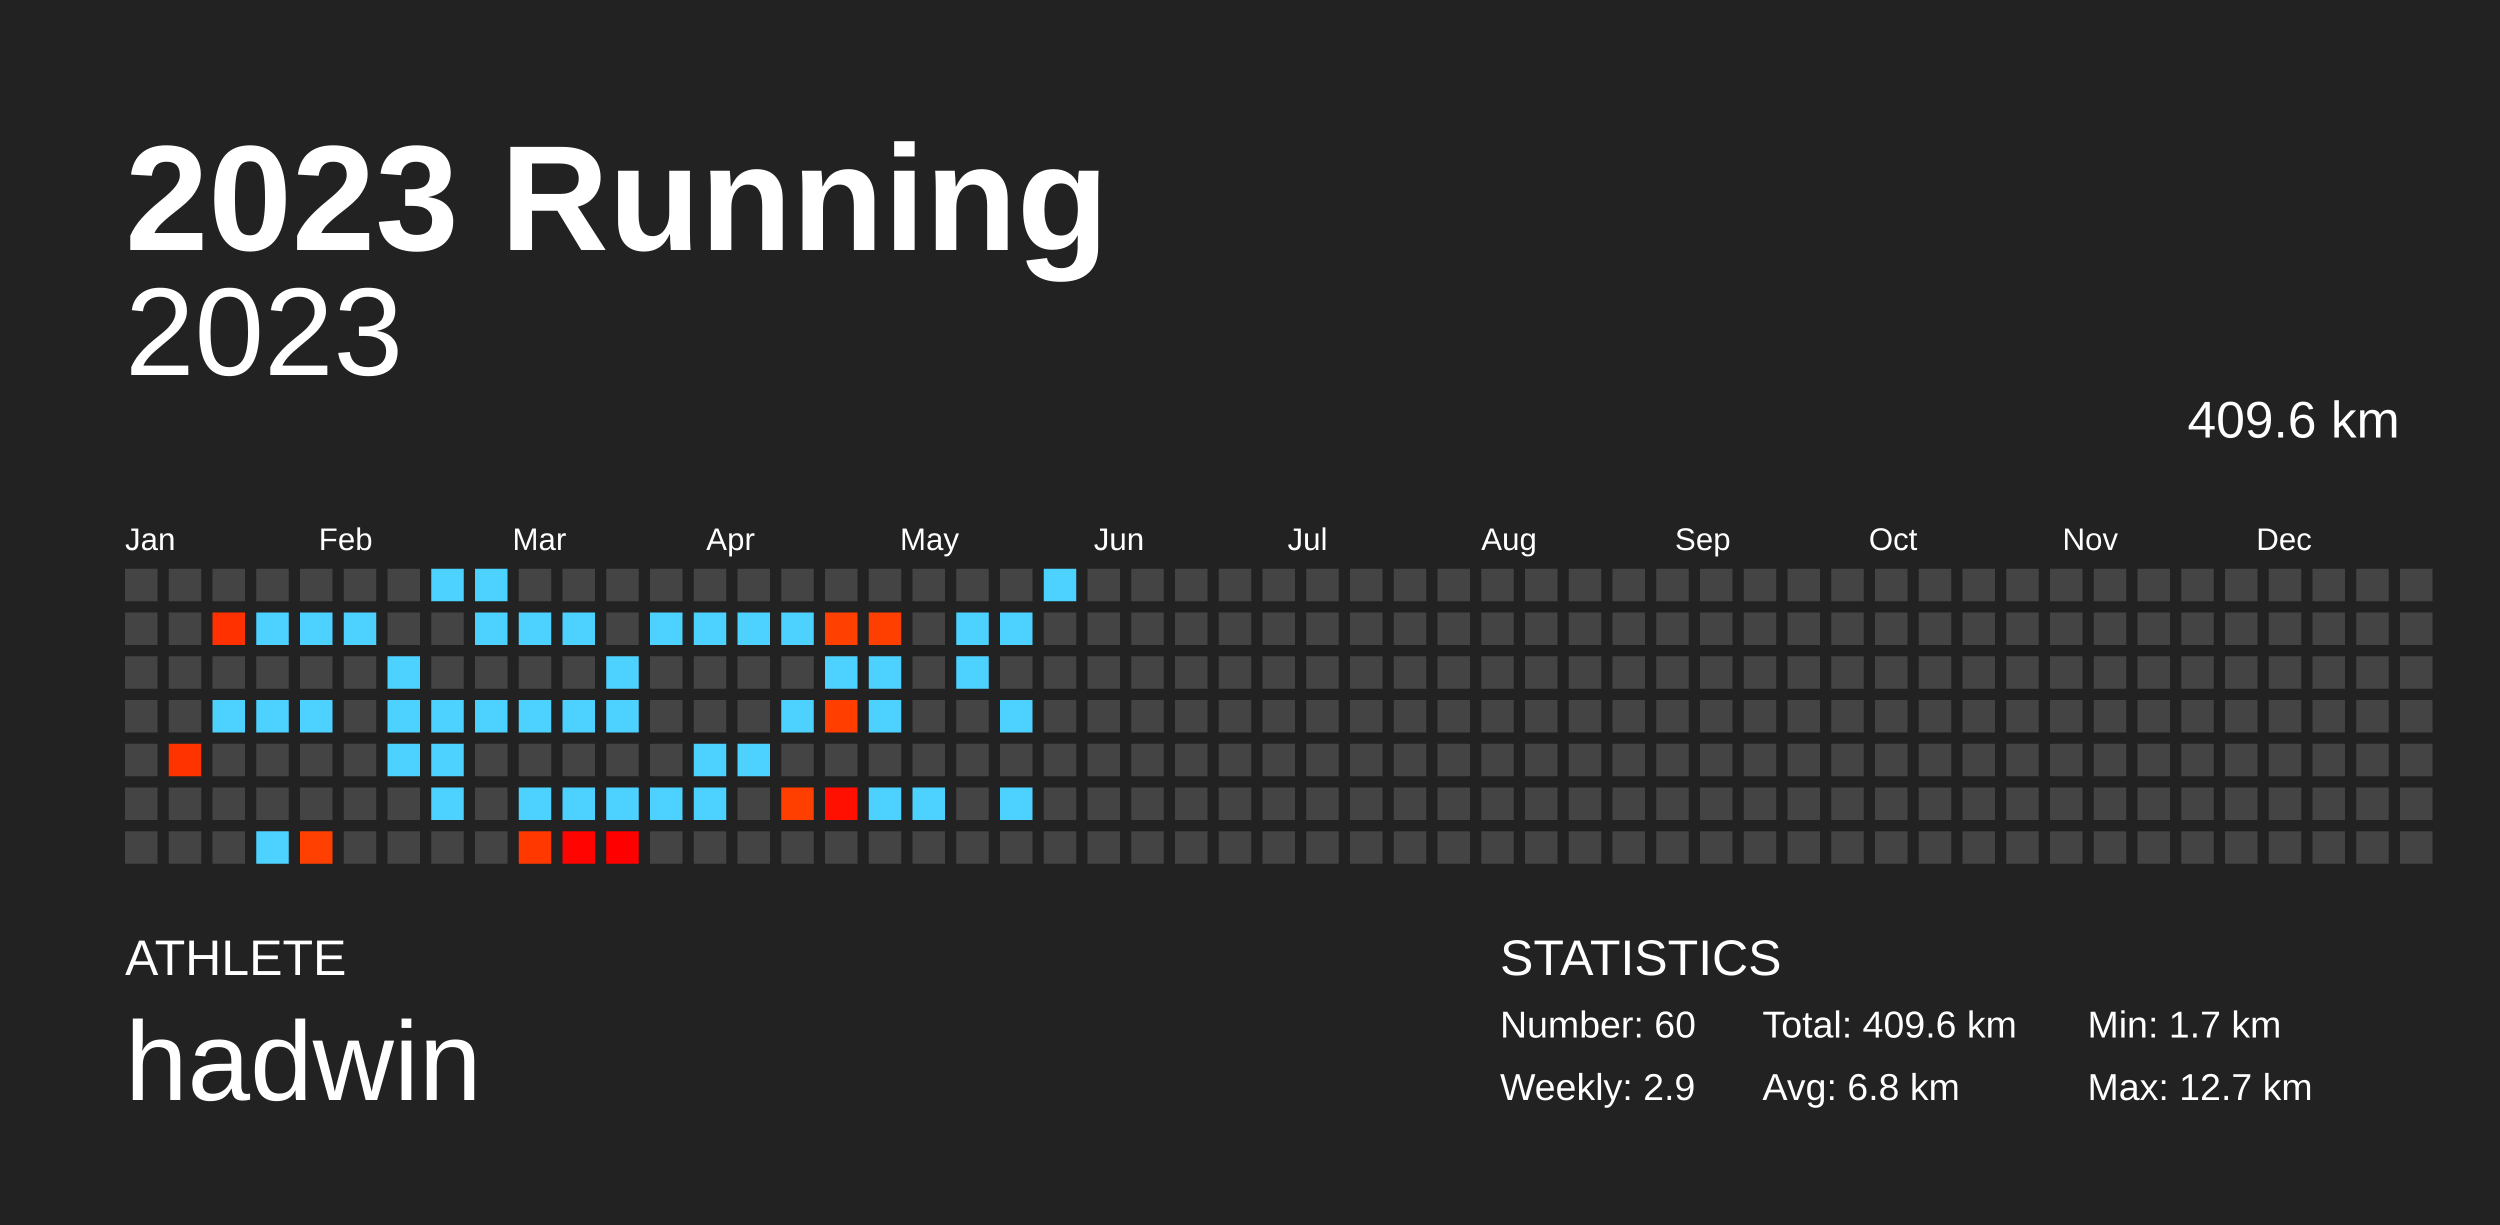
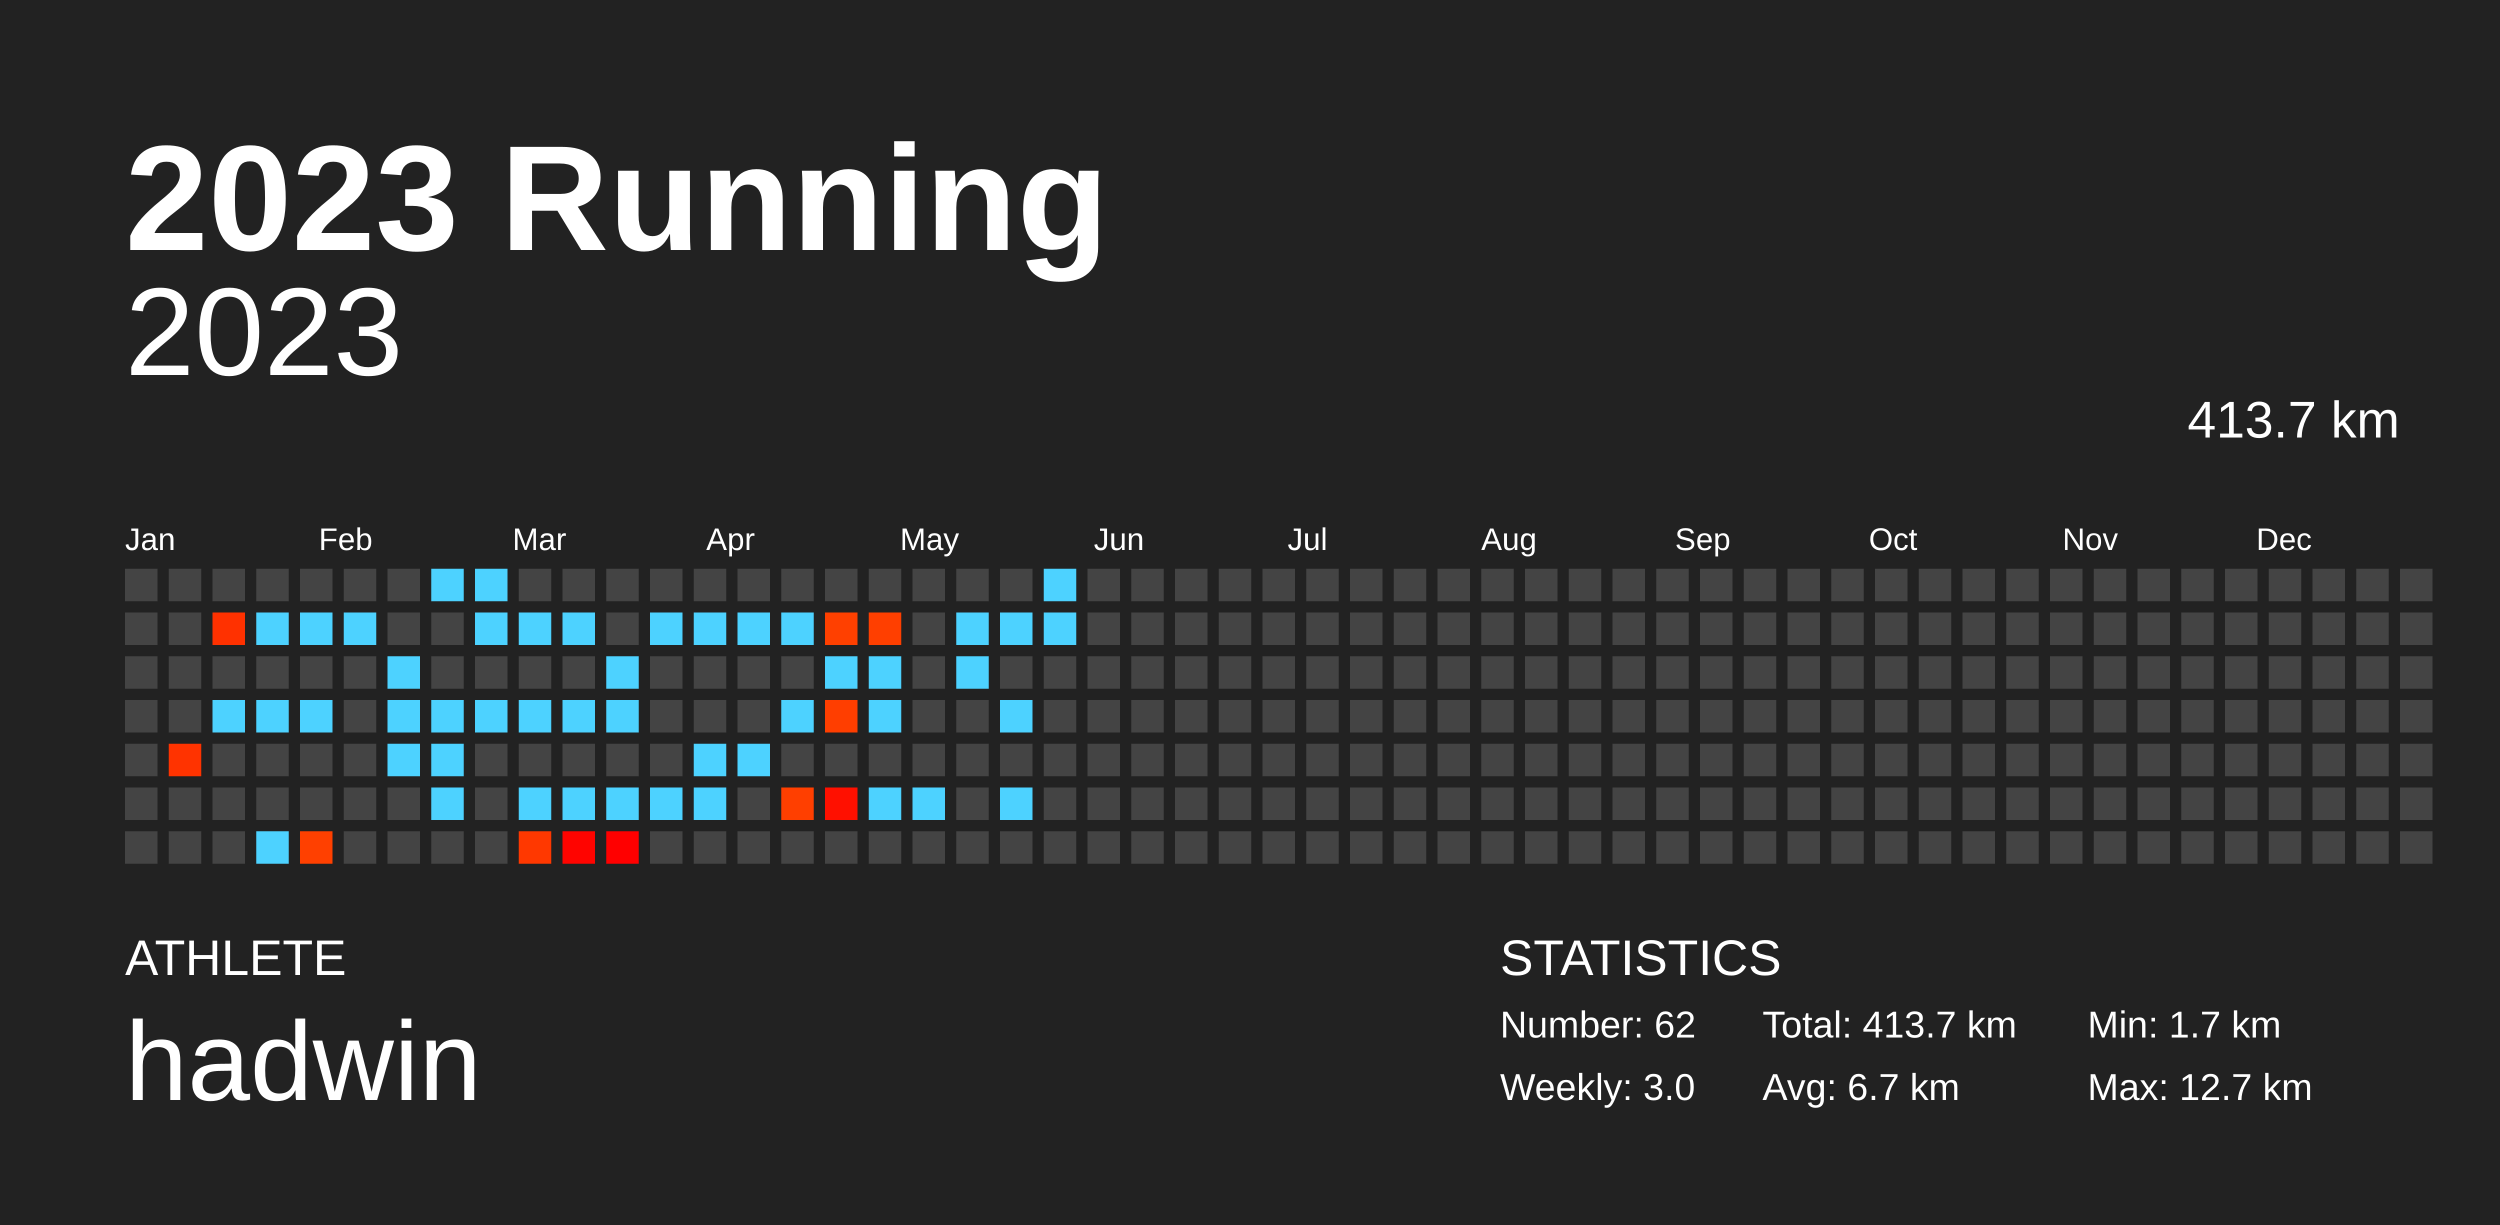
<svg xmlns="http://www.w3.org/2000/svg" baseProfile="full" height="98mm" version="1.1" viewBox="0,0,200,98" width="200mm">
  <defs />
  <rect fill="#222222" height="98" width="200" x="0" y="0" />
  <text fill="#FFFFFF" style="font-size:12px; font-family:Arial; font-weight:bold;" x="10" y="20">2023 Running</text>
  <text fill="#FFFFFF" style="font-size:4px; font-family:Arial" x="10" y="78">ATHLETE</text>
  <text fill="#FFFFFF" style="font-size:9px; font-family:Arial" x="10" y="88">hadwin</text>
  <text fill="#FFFFFF" style="font-size:4px; font-family:Arial" x="120" y="78">STATISTICS</text>
-   <text fill="#FFFFFF" style="font-size:3px; font-family:Arial" x="120" y="83">Number: 60</text>
-   <text fill="#FFFFFF" style="font-size:3px; font-family:Arial" x="120" y="88">Weekly: 2.9</text>
-   <text fill="#FFFFFF" style="font-size:3px; font-family:Arial" x="141" y="83">Total: 409.6 km</text>
-   <text fill="#FFFFFF" style="font-size:3px; font-family:Arial" x="141" y="88">Avg: 6.8 km</text>
+   <text fill="#FFFFFF" style="font-size:3px; font-family:Arial" x="120" y="83">Number: 62</text>
+   <text fill="#FFFFFF" style="font-size:3px; font-family:Arial" x="120" y="88">Weekly: 3.0</text>
+   <text fill="#FFFFFF" style="font-size:3px; font-family:Arial" x="141" y="83">Total: 413.7 km</text>
+   <text fill="#FFFFFF" style="font-size:3px; font-family:Arial" x="141" y="88">Avg: 6.7 km</text>
  <text fill="#FFFFFF" style="font-size:3px; font-family:Arial" x="167" y="83">Min: 1.7 km</text>
  <text fill="#FFFFFF" style="font-size:3px; font-family:Arial" x="167" y="88">Max: 12.7 km</text>
  <text alignment-baseline="hanging" fill="#FFFFFF" style="font-size:10.0px; font-family:Arial;" x="10" y="30">2023</text>
-   <text alignment-baseline="hanging" fill="#FFFFFF" style="font-size:4.125px; font-family:Arial;" x="175" y="35">409.6 km</text>
+   <text alignment-baseline="hanging" fill="#FFFFFF" style="font-size:4.125px; font-family:Arial;" x="175" y="35">413.7 km</text>
  <text fill="#FFFFFF" style="font-size:2.5px; font-family:Arial" x="10.0" y="44">Jan</text>
  <text fill="#FFFFFF" style="font-size:2.5px; font-family:Arial" x="25.5" y="44">Feb</text>
  <text fill="#FFFFFF" style="font-size:2.5px; font-family:Arial" x="41.0" y="44">Mar</text>
  <text fill="#FFFFFF" style="font-size:2.5px; font-family:Arial" x="56.5" y="44">Apr</text>
  <text fill="#FFFFFF" style="font-size:2.5px; font-family:Arial" x="72.0" y="44">May</text>
  <text fill="#FFFFFF" style="font-size:2.5px; font-family:Arial" x="87.5" y="44">Jun</text>
  <text fill="#FFFFFF" style="font-size:2.5px; font-family:Arial" x="103.0" y="44">Jul</text>
  <text fill="#FFFFFF" style="font-size:2.5px; font-family:Arial" x="118.5" y="44">Aug</text>
  <text fill="#FFFFFF" style="font-size:2.5px; font-family:Arial" x="134.0" y="44">Sep</text>
  <text fill="#FFFFFF" style="font-size:2.5px; font-family:Arial" x="149.5" y="44">Oct</text>
  <text fill="#FFFFFF" style="font-size:2.5px; font-family:Arial" x="165.0" y="44">Nov</text>
  <text fill="#FFFFFF" style="font-size:2.5px; font-family:Arial" x="180.5" y="44">Dec</text>
  <rect fill="#444444" height="2.6" width="2.6" x="10.0" y="45.5" />
  <rect fill="#444444" height="2.6" width="2.6" x="10.0" y="49.0" />
  <rect fill="#444444" height="2.6" width="2.6" x="10.0" y="52.5" />
  <rect fill="#444444" height="2.6" width="2.6" x="10.0" y="56.0" />
  <rect fill="#444444" height="2.6" width="2.6" x="10.0" y="59.5" />
  <rect fill="#444444" height="2.6" width="2.6" x="10.0" y="63.0" />
  <rect fill="#444444" height="2.6" width="2.6" x="10.0" y="66.5" />
  <rect fill="#444444" height="2.6" width="2.6" x="13.5" y="45.5" />
  <rect fill="#444444" height="2.6" width="2.6" x="13.5" y="49.0" />
  <rect fill="#444444" height="2.6" width="2.6" x="13.5" y="52.5" />
  <rect fill="#444444" height="2.6" width="2.6" x="13.5" y="56.0" />
  <rect fill="#ff3300" height="2.6" width="2.6" x="13.5" y="59.5" />
  <rect fill="#444444" height="2.6" width="2.6" x="13.5" y="63.0" />
  <rect fill="#444444" height="2.6" width="2.6" x="13.5" y="66.5" />
  <rect fill="#444444" height="2.6" width="2.6" x="17.0" y="45.5" />
  <rect fill="#ff3100" height="2.6" width="2.6" x="17.0" y="49.0" />
  <rect fill="#444444" height="2.6" width="2.6" x="17.0" y="52.5" />
  <rect fill="#4dd2ff" height="2.6" width="2.6" x="17.0" y="56.0" />
  <rect fill="#444444" height="2.6" width="2.6" x="17.0" y="59.5" />
  <rect fill="#444444" height="2.6" width="2.6" x="17.0" y="63.0" />
  <rect fill="#444444" height="2.6" width="2.6" x="17.0" y="66.5" />
  <rect fill="#444444" height="2.6" width="2.6" x="20.5" y="45.5" />
  <rect fill="#4dd2ff" height="2.6" width="2.6" x="20.5" y="49.0" />
  <rect fill="#444444" height="2.6" width="2.6" x="20.5" y="52.5" />
  <rect fill="#4dd2ff" height="2.6" width="2.6" x="20.5" y="56.0" />
  <rect fill="#444444" height="2.6" width="2.6" x="20.5" y="59.5" />
  <rect fill="#444444" height="2.6" width="2.6" x="20.5" y="63.0" />
  <rect fill="#4dd2ff" height="2.6" width="2.6" x="20.5" y="66.5" />
  <rect fill="#444444" height="2.6" width="2.6" x="24.0" y="45.5" />
  <rect fill="#4dd2ff" height="2.6" width="2.6" x="24.0" y="49.0" />
  <rect fill="#444444" height="2.6" width="2.6" x="24.0" y="52.5" />
  <rect fill="#4dd2ff" height="2.6" width="2.6" x="24.0" y="56.0" />
  <rect fill="#444444" height="2.6" width="2.6" x="24.0" y="59.5" />
  <rect fill="#444444" height="2.6" width="2.6" x="24.0" y="63.0" />
  <rect fill="#ff4000" height="2.6" width="2.6" x="24.0" y="66.5" />
  <rect fill="#444444" height="2.6" width="2.6" x="27.5" y="45.5" />
  <rect fill="#4dd2ff" height="2.6" width="2.6" x="27.5" y="49.0" />
  <rect fill="#444444" height="2.6" width="2.6" x="27.5" y="52.5" />
  <rect fill="#444444" height="2.6" width="2.6" x="27.5" y="56.0" />
  <rect fill="#444444" height="2.6" width="2.6" x="27.5" y="59.5" />
  <rect fill="#444444" height="2.6" width="2.6" x="27.5" y="63.0" />
  <rect fill="#444444" height="2.6" width="2.6" x="27.5" y="66.5" />
  <rect fill="#444444" height="2.6" width="2.6" x="31.0" y="45.5" />
  <rect fill="#444444" height="2.6" width="2.6" x="31.0" y="49.0" />
  <rect fill="#4dd2ff" height="2.6" width="2.6" x="31.0" y="52.5" />
  <rect fill="#4dd2ff" height="2.6" width="2.6" x="31.0" y="56.0" />
  <rect fill="#4dd2ff" height="2.6" width="2.6" x="31.0" y="59.5" />
  <rect fill="#444444" height="2.6" width="2.6" x="31.0" y="63.0" />
  <rect fill="#444444" height="2.6" width="2.6" x="31.0" y="66.5" />
  <rect fill="#4dd2ff" height="2.6" width="2.6" x="34.5" y="45.5" />
  <rect fill="#444444" height="2.6" width="2.6" x="34.5" y="49.0" />
  <rect fill="#444444" height="2.6" width="2.6" x="34.5" y="52.5" />
  <rect fill="#4dd2ff" height="2.6" width="2.6" x="34.5" y="56.0" />
  <rect fill="#4dd2ff" height="2.6" width="2.6" x="34.5" y="59.5" />
  <rect fill="#4dd2ff" height="2.6" width="2.6" x="34.5" y="63.0" />
  <rect fill="#444444" height="2.6" width="2.6" x="34.5" y="66.5" />
  <rect fill="#4dd2ff" height="2.6" width="2.6" x="38.0" y="45.5" />
  <rect fill="#4dd2ff" height="2.6" width="2.6" x="38.0" y="49.0" />
  <rect fill="#444444" height="2.6" width="2.6" x="38.0" y="52.5" />
  <rect fill="#4dd2ff" height="2.6" width="2.6" x="38.0" y="56.0" />
  <rect fill="#444444" height="2.6" width="2.6" x="38.0" y="59.5" />
  <rect fill="#444444" height="2.6" width="2.6" x="38.0" y="63.0" />
  <rect fill="#444444" height="2.6" width="2.6" x="38.0" y="66.5" />
  <rect fill="#444444" height="2.6" width="2.6" x="41.5" y="45.5" />
  <rect fill="#4dd2ff" height="2.6" width="2.6" x="41.5" y="49.0" />
  <rect fill="#444444" height="2.6" width="2.6" x="41.5" y="52.5" />
  <rect fill="#4dd2ff" height="2.6" width="2.6" x="41.5" y="56.0" />
  <rect fill="#444444" height="2.6" width="2.6" x="41.5" y="59.5" />
  <rect fill="#4dd2ff" height="2.6" width="2.6" x="41.5" y="63.0" />
  <rect fill="#ff3800" height="2.6" width="2.6" x="41.5" y="66.5" />
  <rect fill="#444444" height="2.6" width="2.6" x="45.0" y="45.5" />
  <rect fill="#4dd2ff" height="2.6" width="2.6" x="45.0" y="49.0" />
  <rect fill="#444444" height="2.6" width="2.6" x="45.0" y="52.5" />
  <rect fill="#4dd2ff" height="2.6" width="2.6" x="45.0" y="56.0" />
  <rect fill="#444444" height="2.6" width="2.6" x="45.0" y="59.5" />
  <rect fill="#4dd2ff" height="2.6" width="2.6" x="45.0" y="63.0" />
  <rect fill="#ff0400" height="2.6" width="2.6" x="45.0" y="66.5" />
  <rect fill="#444444" height="2.6" width="2.6" x="48.5" y="45.5" />
  <rect fill="#444444" height="2.6" width="2.6" x="48.5" y="49.0" />
  <rect fill="#4dd2ff" height="2.6" width="2.6" x="48.5" y="52.5" />
  <rect fill="#4dd2ff" height="2.6" width="2.6" x="48.5" y="56.0" />
  <rect fill="#444444" height="2.6" width="2.6" x="48.5" y="59.5" />
  <rect fill="#4dd2ff" height="2.6" width="2.6" x="48.5" y="63.0" />
  <rect fill="#ff0000" height="2.6" width="2.6" x="48.5" y="66.5" />
  <rect fill="#444444" height="2.6" width="2.6" x="52.0" y="45.5" />
  <rect fill="#4dd2ff" height="2.6" width="2.6" x="52.0" y="49.0" />
  <rect fill="#444444" height="2.6" width="2.6" x="52.0" y="52.5" />
  <rect fill="#444444" height="2.6" width="2.6" x="52.0" y="56.0" />
  <rect fill="#444444" height="2.6" width="2.6" x="52.0" y="59.5" />
  <rect fill="#4dd2ff" height="2.6" width="2.6" x="52.0" y="63.0" />
  <rect fill="#444444" height="2.6" width="2.6" x="52.0" y="66.5" />
  <rect fill="#444444" height="2.6" width="2.6" x="55.5" y="45.5" />
  <rect fill="#4dd2ff" height="2.6" width="2.6" x="55.5" y="49.0" />
  <rect fill="#444444" height="2.6" width="2.6" x="55.5" y="52.5" />
  <rect fill="#444444" height="2.6" width="2.6" x="55.5" y="56.0" />
  <rect fill="#4dd2ff" height="2.6" width="2.6" x="55.5" y="59.5" />
  <rect fill="#4dd2ff" height="2.6" width="2.6" x="55.5" y="63.0" />
  <rect fill="#444444" height="2.6" width="2.6" x="55.5" y="66.5" />
  <rect fill="#444444" height="2.6" width="2.6" x="59.0" y="45.5" />
  <rect fill="#4dd2ff" height="2.6" width="2.6" x="59.0" y="49.0" />
  <rect fill="#444444" height="2.6" width="2.6" x="59.0" y="52.5" />
  <rect fill="#444444" height="2.6" width="2.6" x="59.0" y="56.0" />
  <rect fill="#4dd2ff" height="2.6" width="2.6" x="59.0" y="59.5" />
  <rect fill="#444444" height="2.6" width="2.6" x="59.0" y="63.0" />
  <rect fill="#444444" height="2.6" width="2.6" x="59.0" y="66.5" />
  <rect fill="#444444" height="2.6" width="2.6" x="62.5" y="45.5" />
  <rect fill="#4dd2ff" height="2.6" width="2.6" x="62.5" y="49.0" />
  <rect fill="#444444" height="2.6" width="2.6" x="62.5" y="52.5" />
  <rect fill="#4dd2ff" height="2.6" width="2.6" x="62.5" y="56.0" />
  <rect fill="#444444" height="2.6" width="2.6" x="62.5" y="59.5" />
  <rect fill="#ff3f00" height="2.6" width="2.6" x="62.5" y="63.0" />
  <rect fill="#444444" height="2.6" width="2.6" x="62.5" y="66.5" />
  <rect fill="#444444" height="2.6" width="2.6" x="66.0" y="45.5" />
  <rect fill="#ff4000" height="2.6" width="2.6" x="66.0" y="49.0" />
  <rect fill="#4dd2ff" height="2.6" width="2.6" x="66.0" y="52.5" />
  <rect fill="#ff3e00" height="2.6" width="2.6" x="66.0" y="56.0" />
  <rect fill="#444444" height="2.6" width="2.6" x="66.0" y="59.5" />
  <rect fill="#ff1000" height="2.6" width="2.6" x="66.0" y="63.0" />
  <rect fill="#444444" height="2.6" width="2.6" x="66.0" y="66.5" />
  <rect fill="#444444" height="2.6" width="2.6" x="69.5" y="45.5" />
  <rect fill="#ff3f00" height="2.6" width="2.6" x="69.5" y="49.0" />
  <rect fill="#4dd2ff" height="2.6" width="2.6" x="69.5" y="52.5" />
  <rect fill="#4dd2ff" height="2.6" width="2.6" x="69.5" y="56.0" />
  <rect fill="#444444" height="2.6" width="2.6" x="69.5" y="59.5" />
  <rect fill="#4dd2ff" height="2.6" width="2.6" x="69.5" y="63.0" />
  <rect fill="#444444" height="2.6" width="2.6" x="69.5" y="66.5" />
  <rect fill="#444444" height="2.6" width="2.6" x="73.0" y="45.5" />
  <rect fill="#444444" height="2.6" width="2.6" x="73.0" y="49.0" />
  <rect fill="#444444" height="2.6" width="2.6" x="73.0" y="52.5" />
  <rect fill="#444444" height="2.6" width="2.6" x="73.0" y="56.0" />
  <rect fill="#444444" height="2.6" width="2.6" x="73.0" y="59.5" />
  <rect fill="#4dd2ff" height="2.6" width="2.6" x="73.0" y="63.0" />
  <rect fill="#444444" height="2.6" width="2.6" x="73.0" y="66.5" />
  <rect fill="#444444" height="2.6" width="2.6" x="76.5" y="45.5" />
  <rect fill="#4dd2ff" height="2.6" width="2.6" x="76.5" y="49.0" />
  <rect fill="#4dd2ff" height="2.6" width="2.6" x="76.5" y="52.5" />
  <rect fill="#444444" height="2.6" width="2.6" x="76.5" y="56.0" />
  <rect fill="#444444" height="2.6" width="2.6" x="76.5" y="59.5" />
  <rect fill="#444444" height="2.6" width="2.6" x="76.5" y="63.0" />
  <rect fill="#444444" height="2.6" width="2.6" x="76.5" y="66.5" />
  <rect fill="#444444" height="2.6" width="2.6" x="80.0" y="45.5" />
  <rect fill="#4dd2ff" height="2.6" width="2.6" x="80.0" y="49.0" />
  <rect fill="#444444" height="2.6" width="2.6" x="80.0" y="52.5" />
  <rect fill="#4dd2ff" height="2.6" width="2.6" x="80.0" y="56.0" />
  <rect fill="#444444" height="2.6" width="2.6" x="80.0" y="59.5" />
  <rect fill="#4dd2ff" height="2.6" width="2.6" x="80.0" y="63.0" />
  <rect fill="#444444" height="2.6" width="2.6" x="80.0" y="66.5" />
  <rect fill="#4dd2ff" height="2.6" width="2.6" x="83.5" y="45.5" />
-   <rect fill="#444444" height="2.6" width="2.6" x="83.5" y="49.0" />
+   <rect fill="#4dd2ff" height="2.6" width="2.6" x="83.5" y="49.0" />
  <rect fill="#444444" height="2.6" width="2.6" x="83.5" y="52.5" />
  <rect fill="#444444" height="2.6" width="2.6" x="83.5" y="56.0" />
  <rect fill="#444444" height="2.6" width="2.6" x="83.5" y="59.5" />
  <rect fill="#444444" height="2.6" width="2.6" x="83.5" y="63.0" />
  <rect fill="#444444" height="2.6" width="2.6" x="83.5" y="66.5" />
  <rect fill="#444444" height="2.6" width="2.6" x="87.0" y="45.5" />
  <rect fill="#444444" height="2.6" width="2.6" x="87.0" y="49.0" />
  <rect fill="#444444" height="2.6" width="2.6" x="87.0" y="52.5" />
  <rect fill="#444444" height="2.6" width="2.6" x="87.0" y="56.0" />
  <rect fill="#444444" height="2.6" width="2.6" x="87.0" y="59.5" />
  <rect fill="#444444" height="2.6" width="2.6" x="87.0" y="63.0" />
  <rect fill="#444444" height="2.6" width="2.6" x="87.0" y="66.5" />
  <rect fill="#444444" height="2.6" width="2.6" x="90.5" y="45.5" />
  <rect fill="#444444" height="2.6" width="2.6" x="90.5" y="49.0" />
  <rect fill="#444444" height="2.6" width="2.6" x="90.5" y="52.5" />
  <rect fill="#444444" height="2.6" width="2.6" x="90.5" y="56.0" />
  <rect fill="#444444" height="2.6" width="2.6" x="90.5" y="59.5" />
  <rect fill="#444444" height="2.6" width="2.6" x="90.5" y="63.0" />
  <rect fill="#444444" height="2.6" width="2.6" x="90.5" y="66.5" />
  <rect fill="#444444" height="2.6" width="2.6" x="94.0" y="45.5" />
  <rect fill="#444444" height="2.6" width="2.6" x="94.0" y="49.0" />
  <rect fill="#444444" height="2.6" width="2.6" x="94.0" y="52.5" />
  <rect fill="#444444" height="2.6" width="2.6" x="94.0" y="56.0" />
  <rect fill="#444444" height="2.6" width="2.6" x="94.0" y="59.5" />
  <rect fill="#444444" height="2.6" width="2.6" x="94.0" y="63.0" />
  <rect fill="#444444" height="2.6" width="2.6" x="94.0" y="66.5" />
  <rect fill="#444444" height="2.6" width="2.6" x="97.5" y="45.5" />
  <rect fill="#444444" height="2.6" width="2.6" x="97.5" y="49.0" />
  <rect fill="#444444" height="2.6" width="2.6" x="97.5" y="52.5" />
  <rect fill="#444444" height="2.6" width="2.6" x="97.5" y="56.0" />
  <rect fill="#444444" height="2.6" width="2.6" x="97.5" y="59.5" />
  <rect fill="#444444" height="2.6" width="2.6" x="97.5" y="63.0" />
  <rect fill="#444444" height="2.6" width="2.6" x="97.5" y="66.5" />
  <rect fill="#444444" height="2.6" width="2.6" x="101.0" y="45.5" />
  <rect fill="#444444" height="2.6" width="2.6" x="101.0" y="49.0" />
  <rect fill="#444444" height="2.6" width="2.6" x="101.0" y="52.5" />
  <rect fill="#444444" height="2.6" width="2.6" x="101.0" y="56.0" />
  <rect fill="#444444" height="2.6" width="2.6" x="101.0" y="59.5" />
  <rect fill="#444444" height="2.6" width="2.6" x="101.0" y="63.0" />
  <rect fill="#444444" height="2.6" width="2.6" x="101.0" y="66.5" />
  <rect fill="#444444" height="2.6" width="2.6" x="104.5" y="45.5" />
  <rect fill="#444444" height="2.6" width="2.6" x="104.5" y="49.0" />
  <rect fill="#444444" height="2.6" width="2.6" x="104.5" y="52.5" />
  <rect fill="#444444" height="2.6" width="2.6" x="104.5" y="56.0" />
  <rect fill="#444444" height="2.6" width="2.6" x="104.5" y="59.5" />
  <rect fill="#444444" height="2.6" width="2.6" x="104.5" y="63.0" />
  <rect fill="#444444" height="2.6" width="2.6" x="104.5" y="66.5" />
  <rect fill="#444444" height="2.6" width="2.6" x="108.0" y="45.5" />
  <rect fill="#444444" height="2.6" width="2.6" x="108.0" y="49.0" />
  <rect fill="#444444" height="2.6" width="2.6" x="108.0" y="52.5" />
  <rect fill="#444444" height="2.6" width="2.6" x="108.0" y="56.0" />
  <rect fill="#444444" height="2.6" width="2.6" x="108.0" y="59.5" />
  <rect fill="#444444" height="2.6" width="2.6" x="108.0" y="63.0" />
  <rect fill="#444444" height="2.6" width="2.6" x="108.0" y="66.5" />
  <rect fill="#444444" height="2.6" width="2.6" x="111.5" y="45.5" />
  <rect fill="#444444" height="2.6" width="2.6" x="111.5" y="49.0" />
  <rect fill="#444444" height="2.6" width="2.6" x="111.5" y="52.5" />
  <rect fill="#444444" height="2.6" width="2.6" x="111.5" y="56.0" />
  <rect fill="#444444" height="2.6" width="2.6" x="111.5" y="59.5" />
  <rect fill="#444444" height="2.6" width="2.6" x="111.5" y="63.0" />
  <rect fill="#444444" height="2.6" width="2.6" x="111.5" y="66.5" />
  <rect fill="#444444" height="2.6" width="2.6" x="115.0" y="45.5" />
  <rect fill="#444444" height="2.6" width="2.6" x="115.0" y="49.0" />
  <rect fill="#444444" height="2.6" width="2.6" x="115.0" y="52.5" />
  <rect fill="#444444" height="2.6" width="2.6" x="115.0" y="56.0" />
  <rect fill="#444444" height="2.6" width="2.6" x="115.0" y="59.5" />
  <rect fill="#444444" height="2.6" width="2.6" x="115.0" y="63.0" />
  <rect fill="#444444" height="2.6" width="2.6" x="115.0" y="66.5" />
  <rect fill="#444444" height="2.6" width="2.6" x="118.5" y="45.5" />
  <rect fill="#444444" height="2.6" width="2.6" x="118.5" y="49.0" />
  <rect fill="#444444" height="2.6" width="2.6" x="118.5" y="52.5" />
  <rect fill="#444444" height="2.6" width="2.6" x="118.5" y="56.0" />
  <rect fill="#444444" height="2.6" width="2.6" x="118.5" y="59.5" />
  <rect fill="#444444" height="2.6" width="2.6" x="118.5" y="63.0" />
  <rect fill="#444444" height="2.6" width="2.6" x="118.5" y="66.5" />
  <rect fill="#444444" height="2.6" width="2.6" x="122.0" y="45.5" />
  <rect fill="#444444" height="2.6" width="2.6" x="122.0" y="49.0" />
  <rect fill="#444444" height="2.6" width="2.6" x="122.0" y="52.5" />
  <rect fill="#444444" height="2.6" width="2.6" x="122.0" y="56.0" />
  <rect fill="#444444" height="2.6" width="2.6" x="122.0" y="59.5" />
  <rect fill="#444444" height="2.6" width="2.6" x="122.0" y="63.0" />
  <rect fill="#444444" height="2.6" width="2.6" x="122.0" y="66.5" />
  <rect fill="#444444" height="2.6" width="2.6" x="125.5" y="45.5" />
  <rect fill="#444444" height="2.6" width="2.6" x="125.5" y="49.0" />
  <rect fill="#444444" height="2.6" width="2.6" x="125.5" y="52.5" />
  <rect fill="#444444" height="2.6" width="2.6" x="125.5" y="56.0" />
  <rect fill="#444444" height="2.6" width="2.6" x="125.5" y="59.5" />
  <rect fill="#444444" height="2.6" width="2.6" x="125.5" y="63.0" />
  <rect fill="#444444" height="2.6" width="2.6" x="125.5" y="66.5" />
  <rect fill="#444444" height="2.6" width="2.6" x="129.0" y="45.5" />
  <rect fill="#444444" height="2.6" width="2.6" x="129.0" y="49.0" />
  <rect fill="#444444" height="2.6" width="2.6" x="129.0" y="52.5" />
  <rect fill="#444444" height="2.6" width="2.6" x="129.0" y="56.0" />
  <rect fill="#444444" height="2.6" width="2.6" x="129.0" y="59.5" />
  <rect fill="#444444" height="2.6" width="2.6" x="129.0" y="63.0" />
  <rect fill="#444444" height="2.6" width="2.6" x="129.0" y="66.5" />
  <rect fill="#444444" height="2.6" width="2.6" x="132.5" y="45.5" />
  <rect fill="#444444" height="2.6" width="2.6" x="132.5" y="49.0" />
  <rect fill="#444444" height="2.6" width="2.6" x="132.5" y="52.5" />
  <rect fill="#444444" height="2.6" width="2.6" x="132.5" y="56.0" />
  <rect fill="#444444" height="2.6" width="2.6" x="132.5" y="59.5" />
  <rect fill="#444444" height="2.6" width="2.6" x="132.5" y="63.0" />
  <rect fill="#444444" height="2.6" width="2.6" x="132.5" y="66.5" />
  <rect fill="#444444" height="2.6" width="2.6" x="136.0" y="45.5" />
  <rect fill="#444444" height="2.6" width="2.6" x="136.0" y="49.0" />
  <rect fill="#444444" height="2.6" width="2.6" x="136.0" y="52.5" />
  <rect fill="#444444" height="2.6" width="2.6" x="136.0" y="56.0" />
  <rect fill="#444444" height="2.6" width="2.6" x="136.0" y="59.5" />
  <rect fill="#444444" height="2.6" width="2.6" x="136.0" y="63.0" />
  <rect fill="#444444" height="2.6" width="2.6" x="136.0" y="66.5" />
  <rect fill="#444444" height="2.6" width="2.6" x="139.5" y="45.5" />
  <rect fill="#444444" height="2.6" width="2.6" x="139.5" y="49.0" />
  <rect fill="#444444" height="2.6" width="2.6" x="139.5" y="52.5" />
  <rect fill="#444444" height="2.6" width="2.6" x="139.5" y="56.0" />
  <rect fill="#444444" height="2.6" width="2.6" x="139.5" y="59.5" />
  <rect fill="#444444" height="2.6" width="2.6" x="139.5" y="63.0" />
  <rect fill="#444444" height="2.6" width="2.6" x="139.5" y="66.5" />
  <rect fill="#444444" height="2.6" width="2.6" x="143.0" y="45.5" />
  <rect fill="#444444" height="2.6" width="2.6" x="143.0" y="49.0" />
  <rect fill="#444444" height="2.6" width="2.6" x="143.0" y="52.5" />
  <rect fill="#444444" height="2.6" width="2.6" x="143.0" y="56.0" />
  <rect fill="#444444" height="2.6" width="2.6" x="143.0" y="59.5" />
  <rect fill="#444444" height="2.6" width="2.6" x="143.0" y="63.0" />
  <rect fill="#444444" height="2.6" width="2.6" x="143.0" y="66.5" />
  <rect fill="#444444" height="2.6" width="2.6" x="146.5" y="45.5" />
  <rect fill="#444444" height="2.6" width="2.6" x="146.5" y="49.0" />
  <rect fill="#444444" height="2.6" width="2.6" x="146.5" y="52.5" />
  <rect fill="#444444" height="2.6" width="2.6" x="146.5" y="56.0" />
  <rect fill="#444444" height="2.6" width="2.6" x="146.5" y="59.5" />
  <rect fill="#444444" height="2.6" width="2.6" x="146.5" y="63.0" />
  <rect fill="#444444" height="2.6" width="2.6" x="146.5" y="66.5" />
  <rect fill="#444444" height="2.6" width="2.6" x="150.0" y="45.5" />
  <rect fill="#444444" height="2.6" width="2.6" x="150.0" y="49.0" />
  <rect fill="#444444" height="2.6" width="2.6" x="150.0" y="52.5" />
  <rect fill="#444444" height="2.6" width="2.6" x="150.0" y="56.0" />
  <rect fill="#444444" height="2.6" width="2.6" x="150.0" y="59.5" />
  <rect fill="#444444" height="2.6" width="2.6" x="150.0" y="63.0" />
  <rect fill="#444444" height="2.6" width="2.6" x="150.0" y="66.5" />
  <rect fill="#444444" height="2.6" width="2.6" x="153.5" y="45.5" />
  <rect fill="#444444" height="2.6" width="2.6" x="153.5" y="49.0" />
  <rect fill="#444444" height="2.6" width="2.6" x="153.5" y="52.5" />
  <rect fill="#444444" height="2.6" width="2.6" x="153.5" y="56.0" />
  <rect fill="#444444" height="2.6" width="2.6" x="153.5" y="59.5" />
  <rect fill="#444444" height="2.6" width="2.6" x="153.5" y="63.0" />
  <rect fill="#444444" height="2.6" width="2.6" x="153.5" y="66.5" />
  <rect fill="#444444" height="2.6" width="2.6" x="157.0" y="45.5" />
  <rect fill="#444444" height="2.6" width="2.6" x="157.0" y="49.0" />
  <rect fill="#444444" height="2.6" width="2.6" x="157.0" y="52.5" />
  <rect fill="#444444" height="2.6" width="2.6" x="157.0" y="56.0" />
  <rect fill="#444444" height="2.6" width="2.6" x="157.0" y="59.5" />
  <rect fill="#444444" height="2.6" width="2.6" x="157.0" y="63.0" />
  <rect fill="#444444" height="2.6" width="2.6" x="157.0" y="66.5" />
  <rect fill="#444444" height="2.6" width="2.6" x="160.5" y="45.5" />
  <rect fill="#444444" height="2.6" width="2.6" x="160.5" y="49.0" />
  <rect fill="#444444" height="2.6" width="2.6" x="160.5" y="52.5" />
  <rect fill="#444444" height="2.6" width="2.6" x="160.5" y="56.0" />
  <rect fill="#444444" height="2.6" width="2.6" x="160.5" y="59.5" />
  <rect fill="#444444" height="2.6" width="2.6" x="160.5" y="63.0" />
  <rect fill="#444444" height="2.6" width="2.6" x="160.5" y="66.5" />
  <rect fill="#444444" height="2.6" width="2.6" x="164.0" y="45.5" />
  <rect fill="#444444" height="2.6" width="2.6" x="164.0" y="49.0" />
  <rect fill="#444444" height="2.6" width="2.6" x="164.0" y="52.5" />
  <rect fill="#444444" height="2.6" width="2.6" x="164.0" y="56.0" />
  <rect fill="#444444" height="2.6" width="2.6" x="164.0" y="59.5" />
  <rect fill="#444444" height="2.6" width="2.6" x="164.0" y="63.0" />
  <rect fill="#444444" height="2.6" width="2.6" x="164.0" y="66.5" />
  <rect fill="#444444" height="2.6" width="2.6" x="167.5" y="45.5" />
  <rect fill="#444444" height="2.6" width="2.6" x="167.5" y="49.0" />
  <rect fill="#444444" height="2.6" width="2.6" x="167.5" y="52.5" />
  <rect fill="#444444" height="2.6" width="2.6" x="167.5" y="56.0" />
  <rect fill="#444444" height="2.6" width="2.6" x="167.5" y="59.5" />
  <rect fill="#444444" height="2.6" width="2.6" x="167.5" y="63.0" />
  <rect fill="#444444" height="2.6" width="2.6" x="167.5" y="66.5" />
  <rect fill="#444444" height="2.6" width="2.6" x="171.0" y="45.5" />
  <rect fill="#444444" height="2.6" width="2.6" x="171.0" y="49.0" />
  <rect fill="#444444" height="2.6" width="2.6" x="171.0" y="52.5" />
  <rect fill="#444444" height="2.6" width="2.6" x="171.0" y="56.0" />
  <rect fill="#444444" height="2.6" width="2.6" x="171.0" y="59.5" />
  <rect fill="#444444" height="2.6" width="2.6" x="171.0" y="63.0" />
  <rect fill="#444444" height="2.6" width="2.6" x="171.0" y="66.5" />
  <rect fill="#444444" height="2.6" width="2.6" x="174.5" y="45.5" />
  <rect fill="#444444" height="2.6" width="2.6" x="174.5" y="49.0" />
  <rect fill="#444444" height="2.6" width="2.6" x="174.5" y="52.5" />
  <rect fill="#444444" height="2.6" width="2.6" x="174.5" y="56.0" />
  <rect fill="#444444" height="2.6" width="2.6" x="174.5" y="59.5" />
  <rect fill="#444444" height="2.6" width="2.6" x="174.5" y="63.0" />
  <rect fill="#444444" height="2.6" width="2.6" x="174.5" y="66.5" />
  <rect fill="#444444" height="2.6" width="2.6" x="178.0" y="45.5" />
  <rect fill="#444444" height="2.6" width="2.6" x="178.0" y="49.0" />
  <rect fill="#444444" height="2.6" width="2.6" x="178.0" y="52.5" />
  <rect fill="#444444" height="2.6" width="2.6" x="178.0" y="56.0" />
  <rect fill="#444444" height="2.6" width="2.6" x="178.0" y="59.5" />
  <rect fill="#444444" height="2.6" width="2.6" x="178.0" y="63.0" />
  <rect fill="#444444" height="2.6" width="2.6" x="178.0" y="66.5" />
  <rect fill="#444444" height="2.6" width="2.6" x="181.5" y="45.5" />
  <rect fill="#444444" height="2.6" width="2.6" x="181.5" y="49.0" />
  <rect fill="#444444" height="2.6" width="2.6" x="181.5" y="52.5" />
  <rect fill="#444444" height="2.6" width="2.6" x="181.5" y="56.0" />
  <rect fill="#444444" height="2.6" width="2.6" x="181.5" y="59.5" />
  <rect fill="#444444" height="2.6" width="2.6" x="181.5" y="63.0" />
  <rect fill="#444444" height="2.6" width="2.6" x="181.5" y="66.5" />
  <rect fill="#444444" height="2.6" width="2.6" x="185.0" y="45.5" />
  <rect fill="#444444" height="2.6" width="2.6" x="185.0" y="49.0" />
  <rect fill="#444444" height="2.6" width="2.6" x="185.0" y="52.5" />
  <rect fill="#444444" height="2.6" width="2.6" x="185.0" y="56.0" />
  <rect fill="#444444" height="2.6" width="2.6" x="185.0" y="59.5" />
  <rect fill="#444444" height="2.6" width="2.6" x="185.0" y="63.0" />
  <rect fill="#444444" height="2.6" width="2.6" x="185.0" y="66.5" />
  <rect fill="#444444" height="2.6" width="2.6" x="188.5" y="45.5" />
  <rect fill="#444444" height="2.6" width="2.6" x="188.5" y="49.0" />
  <rect fill="#444444" height="2.6" width="2.6" x="188.5" y="52.5" />
  <rect fill="#444444" height="2.6" width="2.6" x="188.5" y="56.0" />
  <rect fill="#444444" height="2.6" width="2.6" x="188.5" y="59.5" />
  <rect fill="#444444" height="2.6" width="2.6" x="188.5" y="63.0" />
  <rect fill="#444444" height="2.6" width="2.6" x="188.5" y="66.5" />
  <rect fill="#444444" height="2.6" width="2.6" x="192.0" y="45.5" />
  <rect fill="#444444" height="2.6" width="2.6" x="192.0" y="49.0" />
  <rect fill="#444444" height="2.6" width="2.6" x="192.0" y="52.5" />
  <rect fill="#444444" height="2.6" width="2.6" x="192.0" y="56.0" />
  <rect fill="#444444" height="2.6" width="2.6" x="192.0" y="59.5" />
  <rect fill="#444444" height="2.6" width="2.6" x="192.0" y="63.0" />
  <rect fill="#444444" height="2.6" width="2.6" x="192.0" y="66.5" />
</svg>
